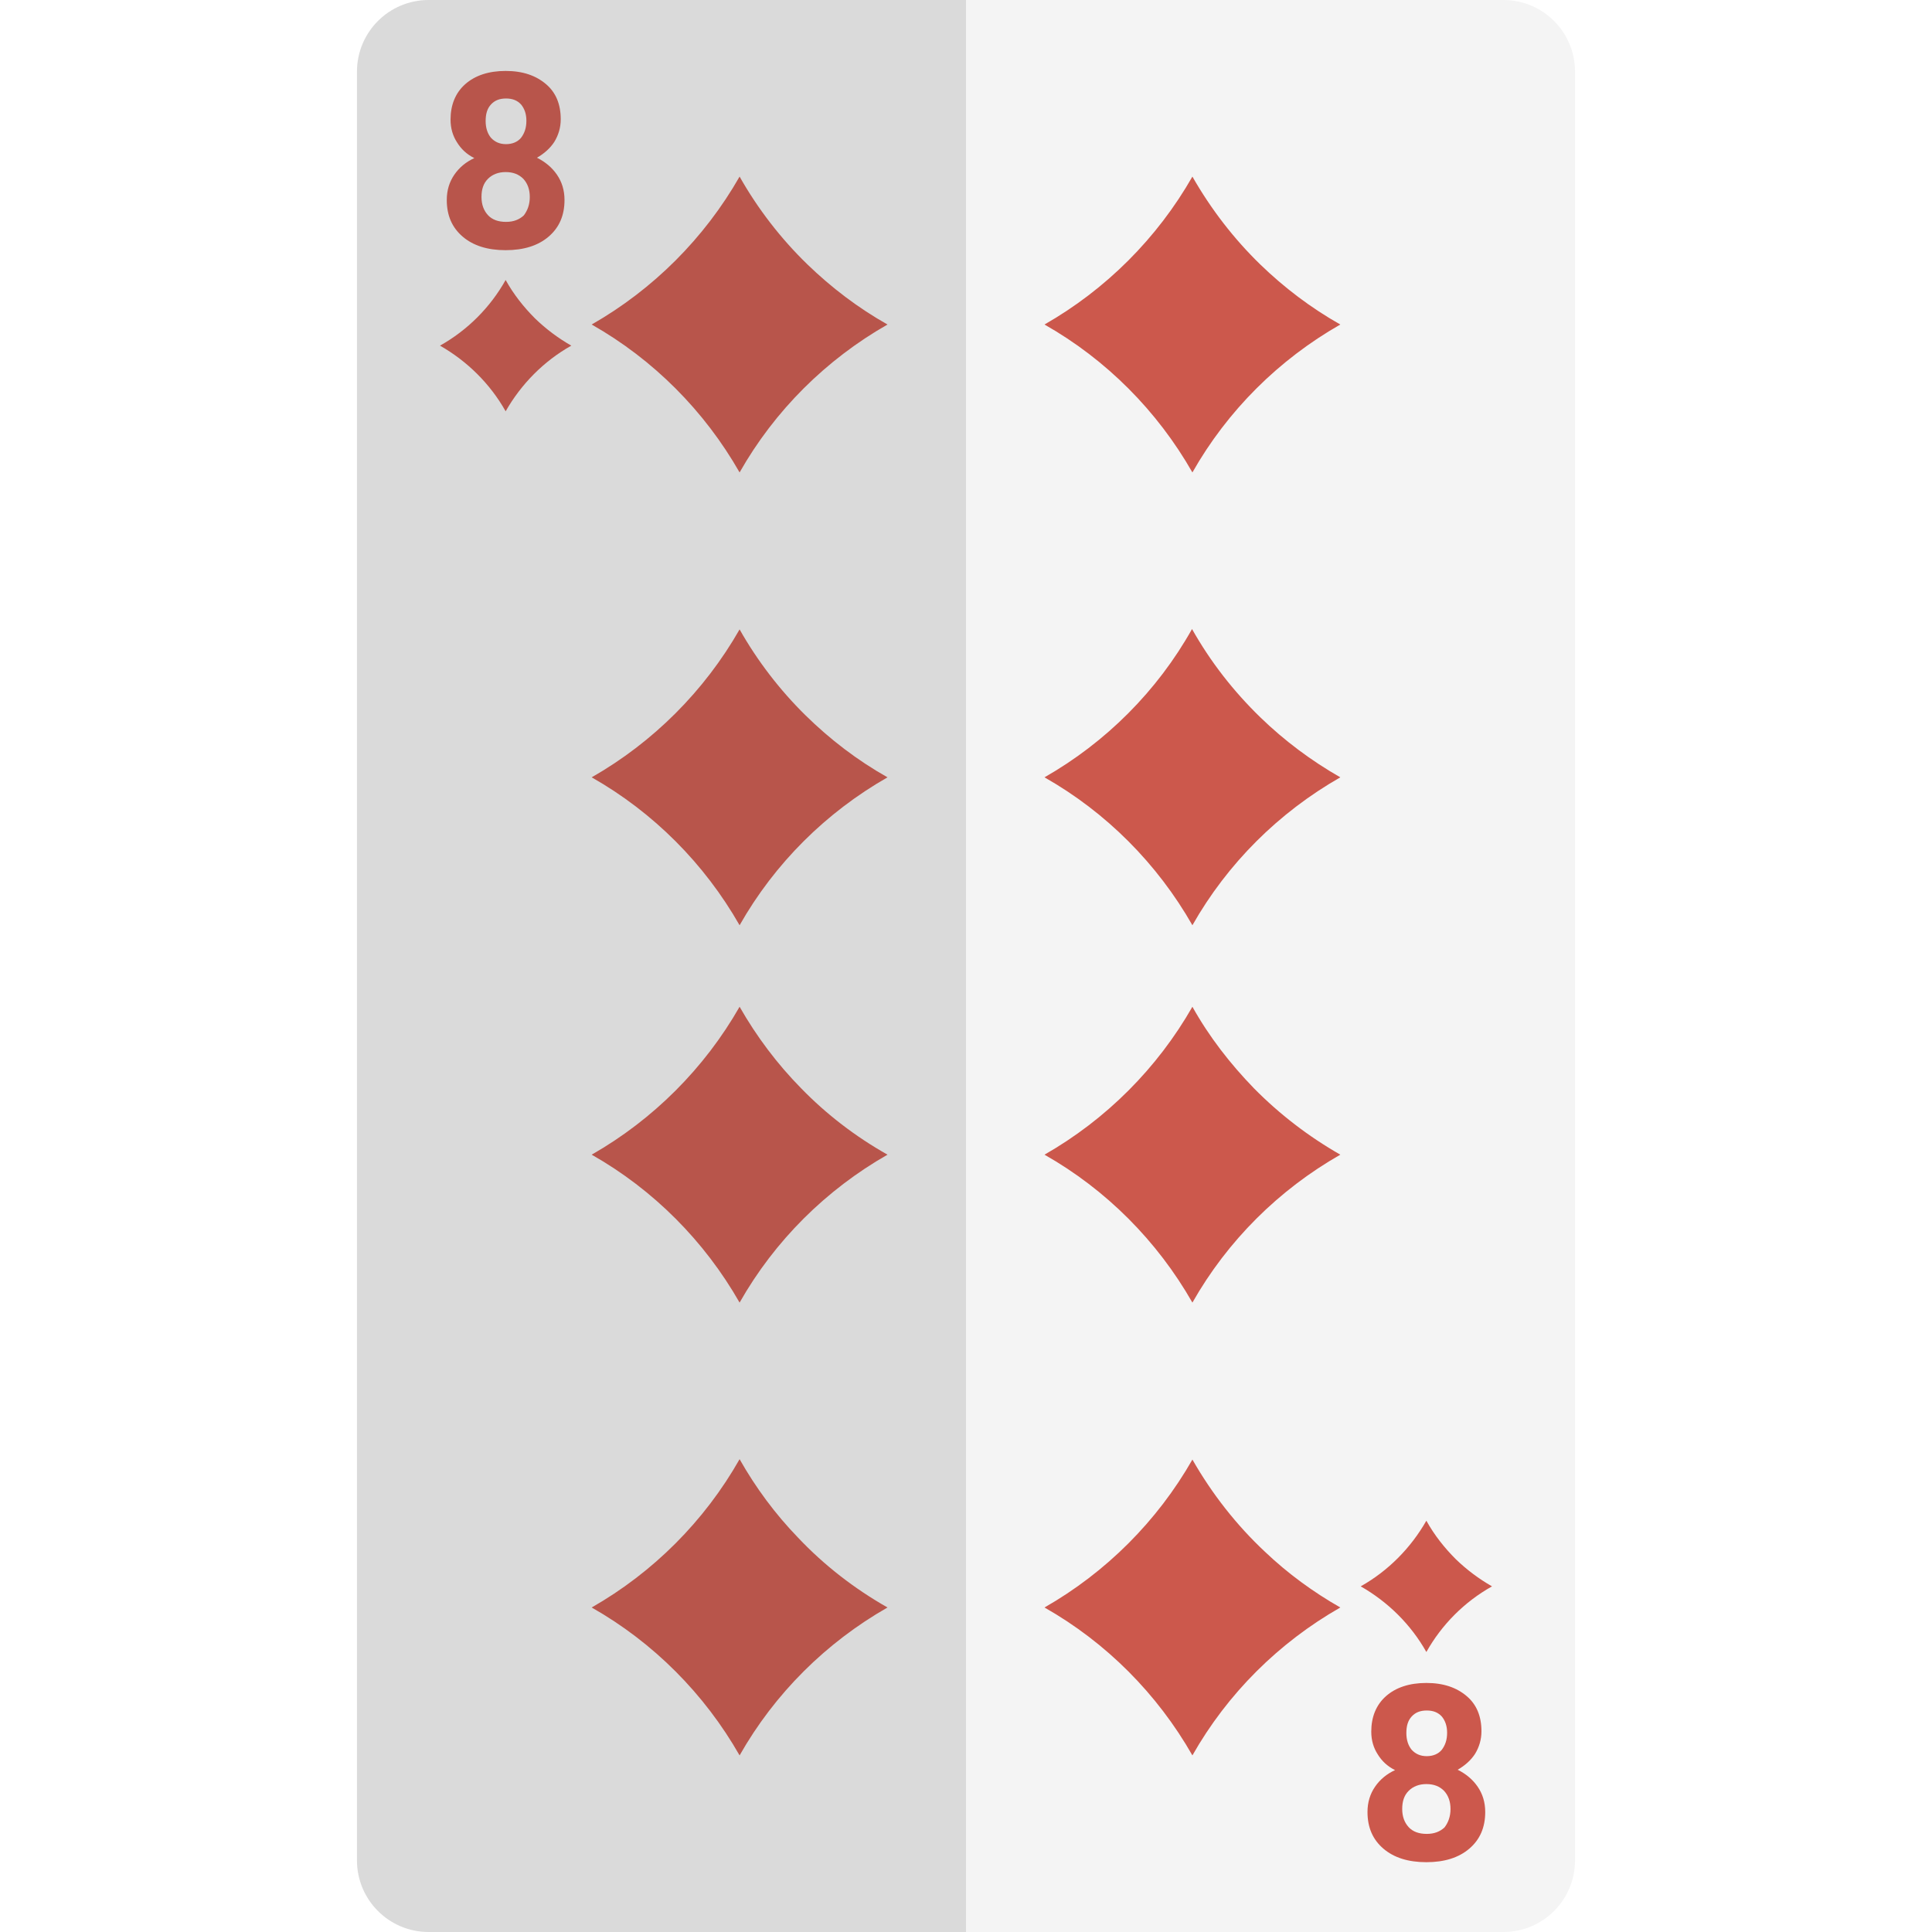
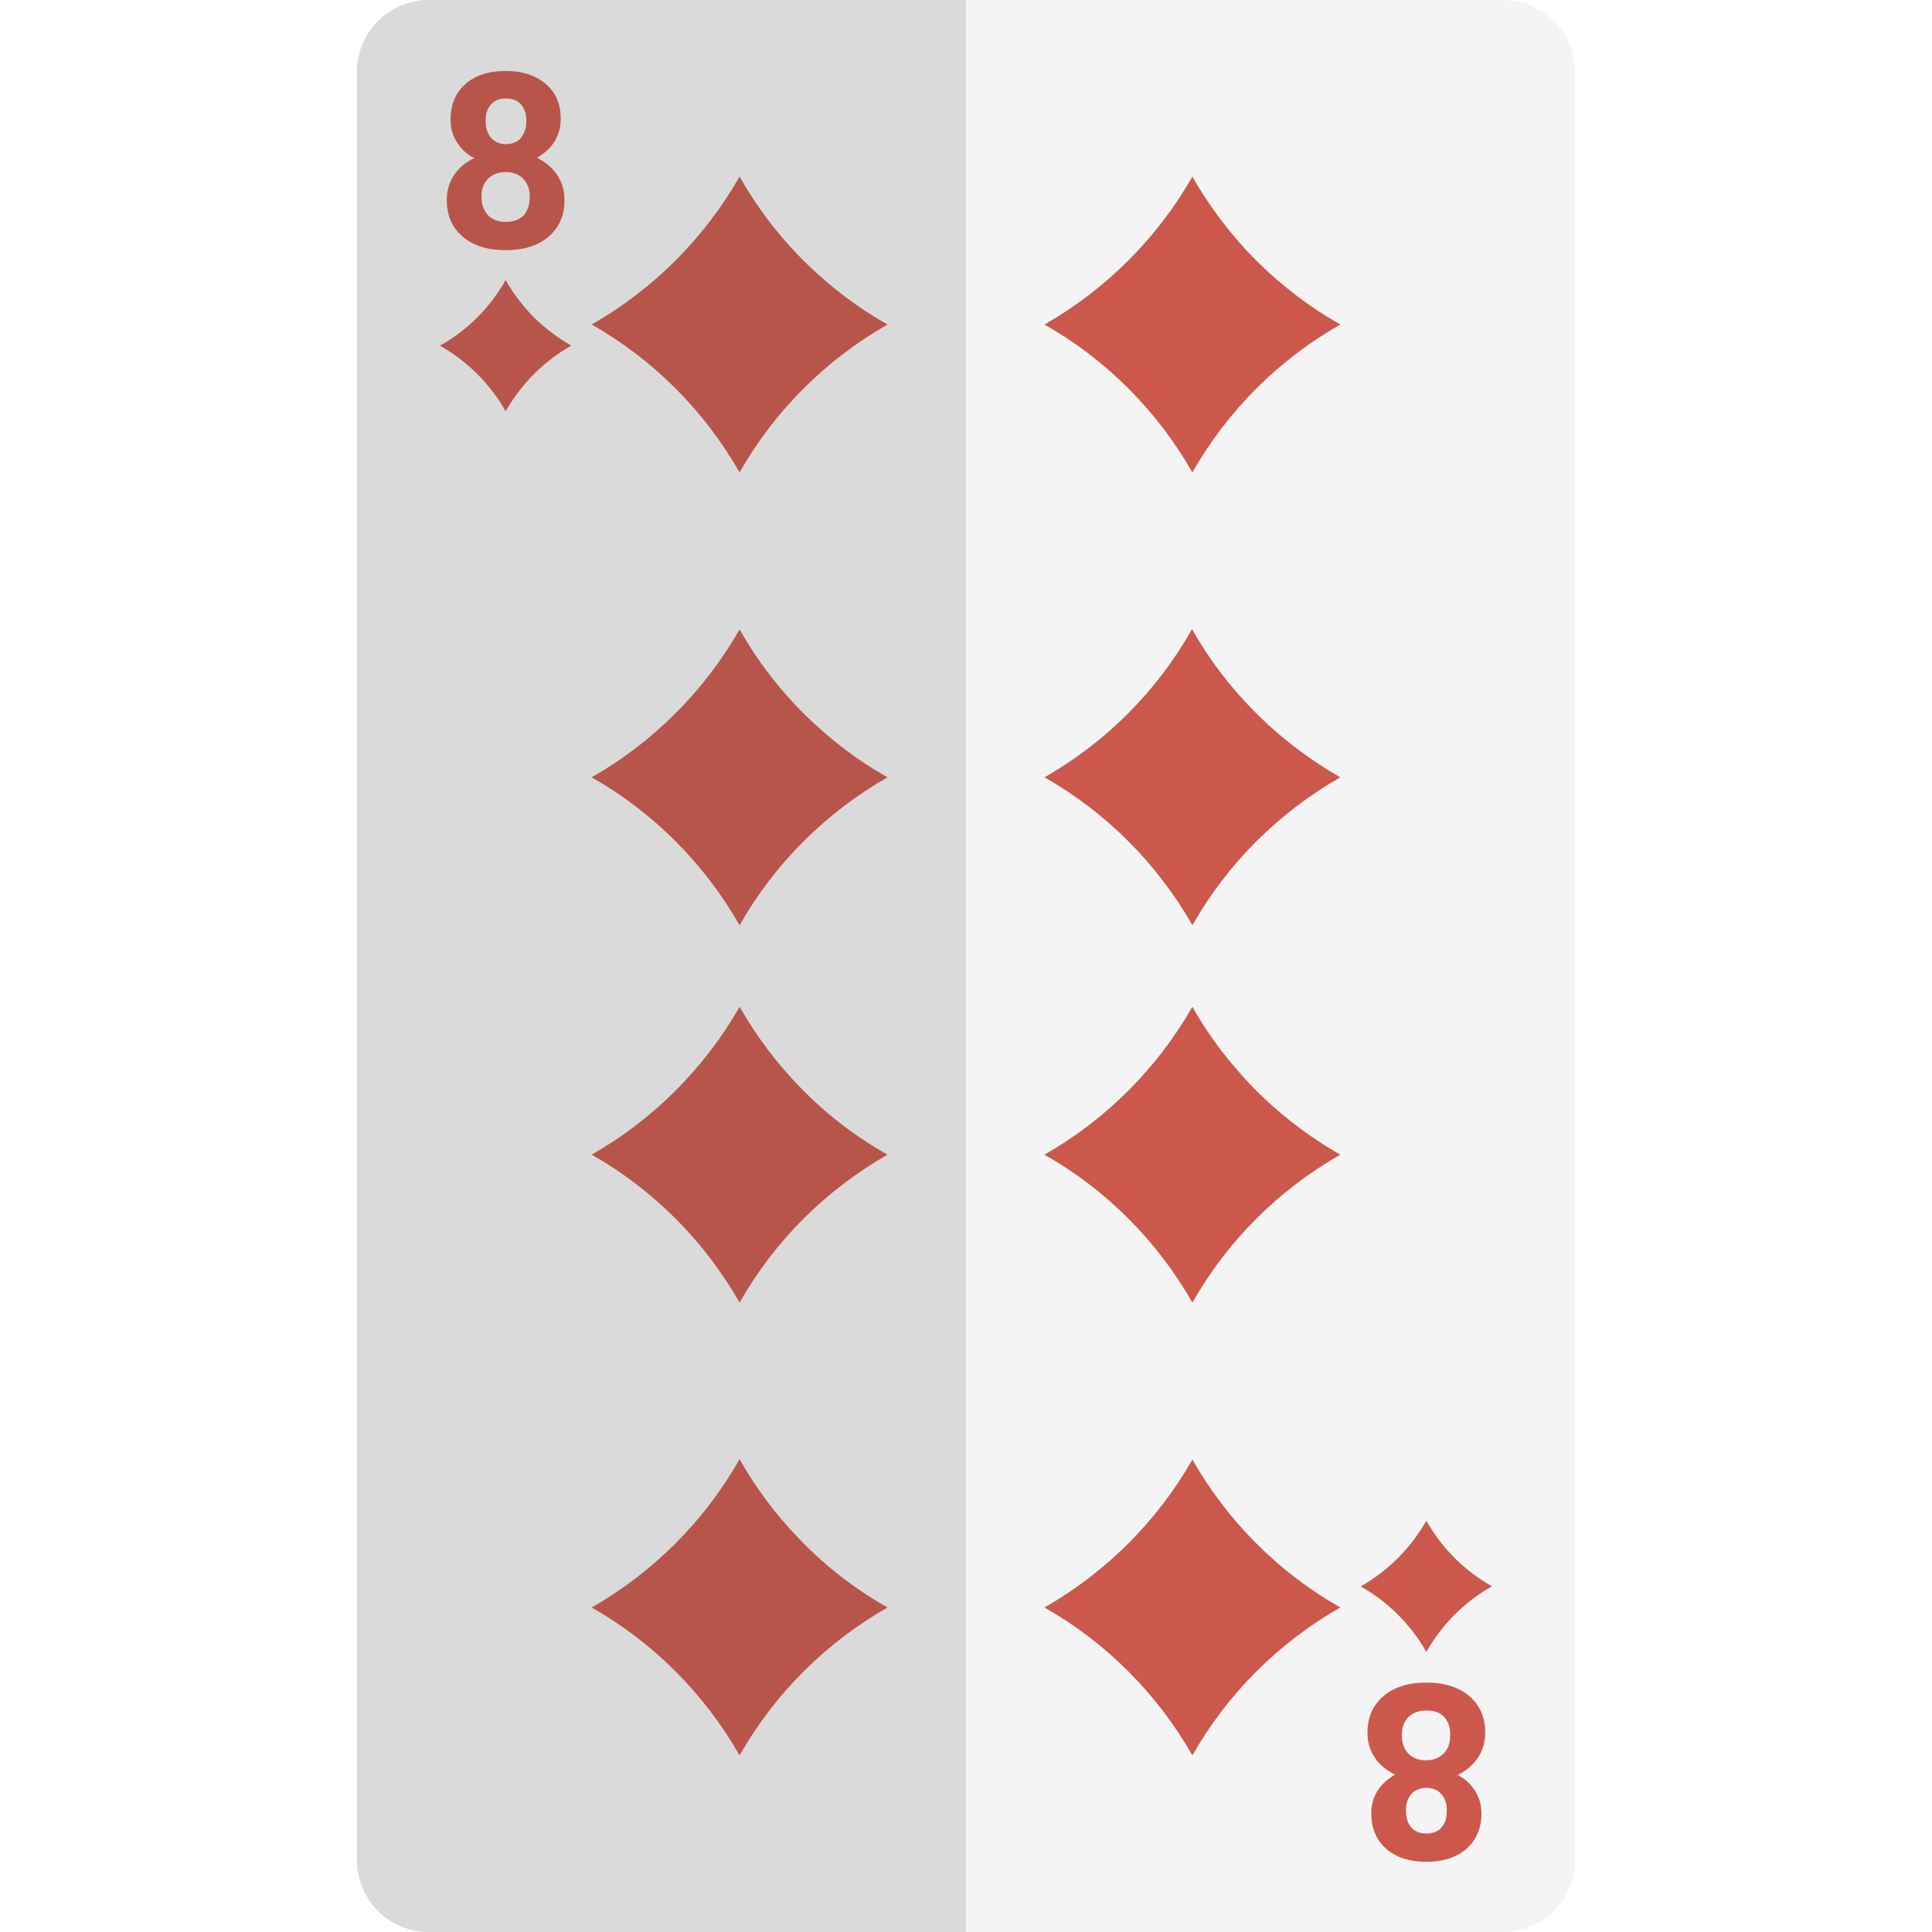
<svg xmlns="http://www.w3.org/2000/svg" version="1.1" x="0" y="0" viewBox="0 0 512 512" xml:space="preserve">
  <path d="M398.4 0H113.6c-10.5 0-19 8.5-19 19v474c0 10.5 8.5 19 19 19h284.8c10.5 0 19-8.5 19-19V19c0-10.5-8.5-19-19-19z" fill="#f4f4f4" />
-   <path d="M116.6 91.6c7.2 4.1 13.3 10.1 17.4 17.4 4.1-7.2 10.1-13.3 17.4-17.4-3.5-2-6.7-4.4-9.6-7.2-3-3-5.7-6.4-7.8-10.2a45.45 45.45 0 01-17.4 17.4zm278.8 328.8c-3.5-2-6.7-4.4-9.6-7.2-3-3-5.7-6.4-7.8-10.2-4.1 7.2-10.1 13.3-17.4 17.4 7.2 4.1 13.3 10.1 17.4 17.4 4.1-7.3 10.1-13.3 17.4-17.4zM156.8 86c16.4 9.3 29.9 22.9 39.2 39.2 9.3-16.4 22.9-29.9 39.2-39.2-7.8-4.4-14.9-9.8-21.3-16-7-6.8-13.1-14.7-17.9-23.2-9.3 16.3-22.9 29.9-39.2 39.2zm120 0c16.4 9.3 29.9 22.9 39.2 39.2 9.3-16.4 22.9-29.9 39.2-39.2-7.8-4.4-14.9-9.8-21.2-15.9-7-6.8-13.1-14.7-18-23.3-9.3 16.3-22.9 29.9-39.2 39.2zm-120 120c16.4 9.3 29.9 22.9 39.2 39.2 9.3-16.4 22.9-29.9 39.2-39.2-8-4.5-15.3-10.1-21.8-16.5-6.8-6.7-12.7-14.4-17.4-22.7-9.3 16.3-22.9 29.9-39.2 39.2zm120 0c16.4 9.3 29.9 22.9 39.2 39.2 9.3-16.4 22.9-29.9 39.2-39.2-7.7-4.4-14.8-9.7-21.2-15.9-7.1-6.9-13.2-14.7-18.1-23.4-9.2 16.4-22.8 30-39.1 39.3zm-120 100c16.4 9.3 29.9 22.9 39.2 39.2 9.3-16.4 22.9-29.9 39.2-39.2-8.5-4.8-16.2-10.7-22.9-17.6-6.3-6.4-11.8-13.7-16.3-21.6-9.3 16.3-22.9 29.9-39.2 39.2zm120 0c16.4 9.3 29.9 22.9 39.2 39.2 9.3-16.4 22.9-29.9 39.2-39.2-8.4-4.8-16.1-10.7-22.9-17.6-6.3-6.5-11.9-13.7-16.3-21.6-9.3 16.3-22.9 29.9-39.2 39.2zm-120 120c16.4 9.3 29.9 22.9 39.2 39.2 9.3-16.4 22.9-29.9 39.2-39.2-8.8-5-16.8-11.2-23.7-18.5-6-6.2-11.2-13.2-15.5-20.8-9.3 16.4-22.9 30-39.2 39.3zm120 0c16.4 9.3 29.9 22.9 39.2 39.2 9.3-16.4 22.9-29.9 39.2-39.2-7.2-4.1-13.9-9-19.9-14.7-7.6-7.1-14.1-15.4-19.3-24.5-9.3 16.3-22.9 29.9-39.2 39.2zM148.6 31.6c0 2.2-.6 4.2-1.7 6-1.1 1.7-2.7 3.1-4.6 4.2 2.2 1.1 4 2.6 5.3 4.5 1.3 1.9 2 4.1 2 6.7 0 4.1-1.4 7.3-4.2 9.7-2.8 2.4-6.6 3.6-11.4 3.6-4.8 0-8.6-1.2-11.4-3.6-2.8-2.4-4.2-5.6-4.2-9.7 0-2.6.7-4.8 2-6.7 1.3-1.9 3.1-3.4 5.3-4.4-2-1-3.5-2.4-4.6-4.2-1.1-1.7-1.7-3.7-1.7-6 0-3.9 1.3-7.1 3.9-9.4 2.6-2.3 6.2-3.5 10.7-3.5 4.5 0 8 1.2 10.7 3.5 2.6 2.2 3.9 5.3 3.9 9.3zm-8.2 20.6c0-2-.6-3.6-1.7-4.8-1.2-1.2-2.7-1.8-4.7-1.8-1.9 0-3.5.6-4.7 1.8-1.2 1.2-1.7 2.8-1.7 4.8s.6 3.6 1.7 4.8 2.7 1.8 4.8 1.8c2 0 3.5-.6 4.7-1.7 1-1.3 1.6-2.9 1.6-4.9zm-.9-20.2c0-1.8-.5-3.2-1.4-4.3-1-1.1-2.3-1.6-4-1.6-1.7 0-3 .5-4 1.6s-1.4 2.5-1.4 4.4c0 1.8.5 3.3 1.4 4.4 1 1.1 2.3 1.7 4 1.7 1.7 0 3.1-.6 4-1.7.9-1.2 1.4-2.6 1.4-4.5zm253.1 426.8c0 2.2-.6 4.2-1.7 6-1.1 1.7-2.7 3.1-4.6 4.2 2.2 1.1 4 2.6 5.3 4.5 1.3 1.9 2 4.1 2 6.7 0 4.1-1.4 7.3-4.2 9.7-2.8 2.4-6.6 3.6-11.4 3.6-4.8 0-8.6-1.2-11.4-3.6-2.8-2.4-4.2-5.6-4.2-9.7 0-2.6.7-4.8 2-6.7 1.3-1.9 3.1-3.4 5.3-4.4-2-1-3.5-2.4-4.6-4.2-1.1-1.7-1.7-3.7-1.7-6 0-3.9 1.3-7.1 3.9-9.4 2.6-2.3 6.2-3.5 10.7-3.5 4.5 0 8 1.2 10.7 3.5 2.6 2.2 3.9 5.3 3.9 9.3zm-8.2 20.6c0-2-.6-3.6-1.7-4.8-1.2-1.2-2.7-1.8-4.7-1.8-1.9 0-3.5.6-4.7 1.8-1.2 1.2-1.7 2.8-1.7 4.8s.6 3.6 1.7 4.8 2.7 1.8 4.8 1.8c2 0 3.5-.6 4.7-1.7 1-1.3 1.6-2.9 1.6-4.9zm-.9-20.2c0-1.8-.5-3.2-1.4-4.3-1-1.1-2.3-1.6-4-1.6-1.7 0-3 .5-4 1.6s-1.4 2.5-1.4 4.4c0 1.8.5 3.3 1.4 4.4 1 1.1 2.3 1.7 4 1.7 1.7 0 3.1-.6 4-1.7.9-1.2 1.4-2.6 1.4-4.5z" fill="#cc584c" />
+   <path d="M116.6 91.6c7.2 4.1 13.3 10.1 17.4 17.4 4.1-7.2 10.1-13.3 17.4-17.4-3.5-2-6.7-4.4-9.6-7.2-3-3-5.7-6.4-7.8-10.2a45.45 45.45 0 01-17.4 17.4zm278.8 328.8c-3.5-2-6.7-4.4-9.6-7.2-3-3-5.7-6.4-7.8-10.2-4.1 7.2-10.1 13.3-17.4 17.4 7.2 4.1 13.3 10.1 17.4 17.4 4.1-7.3 10.1-13.3 17.4-17.4zM156.8 86c16.4 9.3 29.9 22.9 39.2 39.2 9.3-16.4 22.9-29.9 39.2-39.2-7.8-4.4-14.9-9.8-21.3-16-7-6.8-13.1-14.7-17.9-23.2-9.3 16.3-22.9 29.9-39.2 39.2zm120 0c16.4 9.3 29.9 22.9 39.2 39.2 9.3-16.4 22.9-29.9 39.2-39.2-7.8-4.4-14.9-9.8-21.2-15.9-7-6.8-13.1-14.7-18-23.3-9.3 16.3-22.9 29.9-39.2 39.2zm-120 120c16.4 9.3 29.9 22.9 39.2 39.2 9.3-16.4 22.9-29.9 39.2-39.2-8-4.5-15.3-10.1-21.8-16.5-6.8-6.7-12.7-14.4-17.4-22.7-9.3 16.3-22.9 29.9-39.2 39.2zm120 0c16.4 9.3 29.9 22.9 39.2 39.2 9.3-16.4 22.9-29.9 39.2-39.2-7.7-4.4-14.8-9.7-21.2-15.9-7.1-6.9-13.2-14.7-18.1-23.4-9.2 16.4-22.8 30-39.1 39.3zm-120 100c16.4 9.3 29.9 22.9 39.2 39.2 9.3-16.4 22.9-29.9 39.2-39.2-8.5-4.8-16.2-10.7-22.9-17.6-6.3-6.4-11.8-13.7-16.3-21.6-9.3 16.3-22.9 29.9-39.2 39.2zm120 0c16.4 9.3 29.9 22.9 39.2 39.2 9.3-16.4 22.9-29.9 39.2-39.2-8.4-4.8-16.1-10.7-22.9-17.6-6.3-6.5-11.9-13.7-16.3-21.6-9.3 16.3-22.9 29.9-39.2 39.2zm-120 120c16.4 9.3 29.9 22.9 39.2 39.2 9.3-16.4 22.9-29.9 39.2-39.2-8.8-5-16.8-11.2-23.7-18.5-6-6.2-11.2-13.2-15.5-20.8-9.3 16.4-22.9 30-39.2 39.3zm120 0c16.4 9.3 29.9 22.9 39.2 39.2 9.3-16.4 22.9-29.9 39.2-39.2-7.2-4.1-13.9-9-19.9-14.7-7.6-7.1-14.1-15.4-19.3-24.5-9.3 16.3-22.9 29.9-39.2 39.2zM148.6 31.6c0 2.2-.6 4.2-1.7 6-1.1 1.7-2.7 3.1-4.6 4.2 2.2 1.1 4 2.6 5.3 4.5 1.3 1.9 2 4.1 2 6.7 0 4.1-1.4 7.3-4.2 9.7-2.8 2.4-6.6 3.6-11.4 3.6-4.8 0-8.6-1.2-11.4-3.6-2.8-2.4-4.2-5.6-4.2-9.7 0-2.6.7-4.8 2-6.7 1.3-1.9 3.1-3.4 5.3-4.4-2-1-3.5-2.4-4.6-4.2-1.1-1.7-1.7-3.7-1.7-6 0-3.9 1.3-7.1 3.9-9.4 2.6-2.3 6.2-3.5 10.7-3.5 4.5 0 8 1.2 10.7 3.5 2.6 2.2 3.9 5.3 3.9 9.3zm-8.2 20.6c0-2-.6-3.6-1.7-4.8-1.2-1.2-2.7-1.8-4.7-1.8-1.9 0-3.5.6-4.7 1.8-1.2 1.2-1.7 2.8-1.7 4.8s.6 3.6 1.7 4.8 2.7 1.8 4.8 1.8c2 0 3.5-.6 4.7-1.7 1-1.3 1.6-2.9 1.6-4.9zm-.9-20.2c0-1.8-.5-3.2-1.4-4.3-1-1.1-2.3-1.6-4-1.6-1.7 0-3 .5-4 1.6s-1.4 2.5-1.4 4.4c0 1.8.5 3.3 1.4 4.4 1 1.1 2.3 1.7 4 1.7 1.7 0 3.1-.6 4-1.7.9-1.2 1.4-2.6 1.4-4.5zm249.2 457.9c-2.6 2.3-6.2 3.5-10.7 3.5-4.5 0-8.1-1.2-10.7-3.5-2.6-2.3-3.9-5.5-3.9-9.4 0-2.2.6-4.2 1.7-6 1.1-1.7 2.7-3.1 4.6-4.2-2.2-1.1-4-2.5-5.3-4.4-1.3-1.9-2-4.1-2-6.7 0-4.1 1.4-7.3 4.2-9.7 2.8-2.4 6.6-3.6 11.4-3.6 4.8 0 8.6 1.2 11.4 3.6 2.8 2.4 4.2 5.6 4.2 9.7 0 2.6-.7 4.8-2 6.7-1.3 1.9-3.1 3.4-5.3 4.5 2 1 3.5 2.4 4.6 4.2 1.1 1.7 1.7 3.7 1.7 6 0 3.8-1.3 6.9-3.9 9.3zm-6-34.9c-1.1-1.2-2.7-1.7-4.7-1.7s-3.6.6-4.8 1.8-1.7 2.8-1.7 4.8.6 3.6 1.7 4.8c1.2 1.2 2.7 1.8 4.7 1.8s3.5-.6 4.7-1.8c1.2-1.2 1.7-2.8 1.7-4.8.1-2.1-.5-3.7-1.6-4.9zm-.7 20.5c-.9-1.1-2.3-1.7-4-1.7-1.7 0-3.1.6-4 1.7-1 1.1-1.4 2.6-1.4 4.4 0 1.9.5 3.3 1.4 4.4 1 1.1 2.3 1.6 4 1.6 1.7 0 3.1-.5 4-1.6 1-1.1 1.4-2.5 1.4-4.3.1-1.9-.4-3.3-1.4-4.5z" fill="#cc584c" />
  <path d="M113.6 0c-10.5 0-19 8.5-19 19v474c0 10.5 8.5 19 19 19H256V0H113.6z" opacity=".15" fill="#444" />
</svg>
